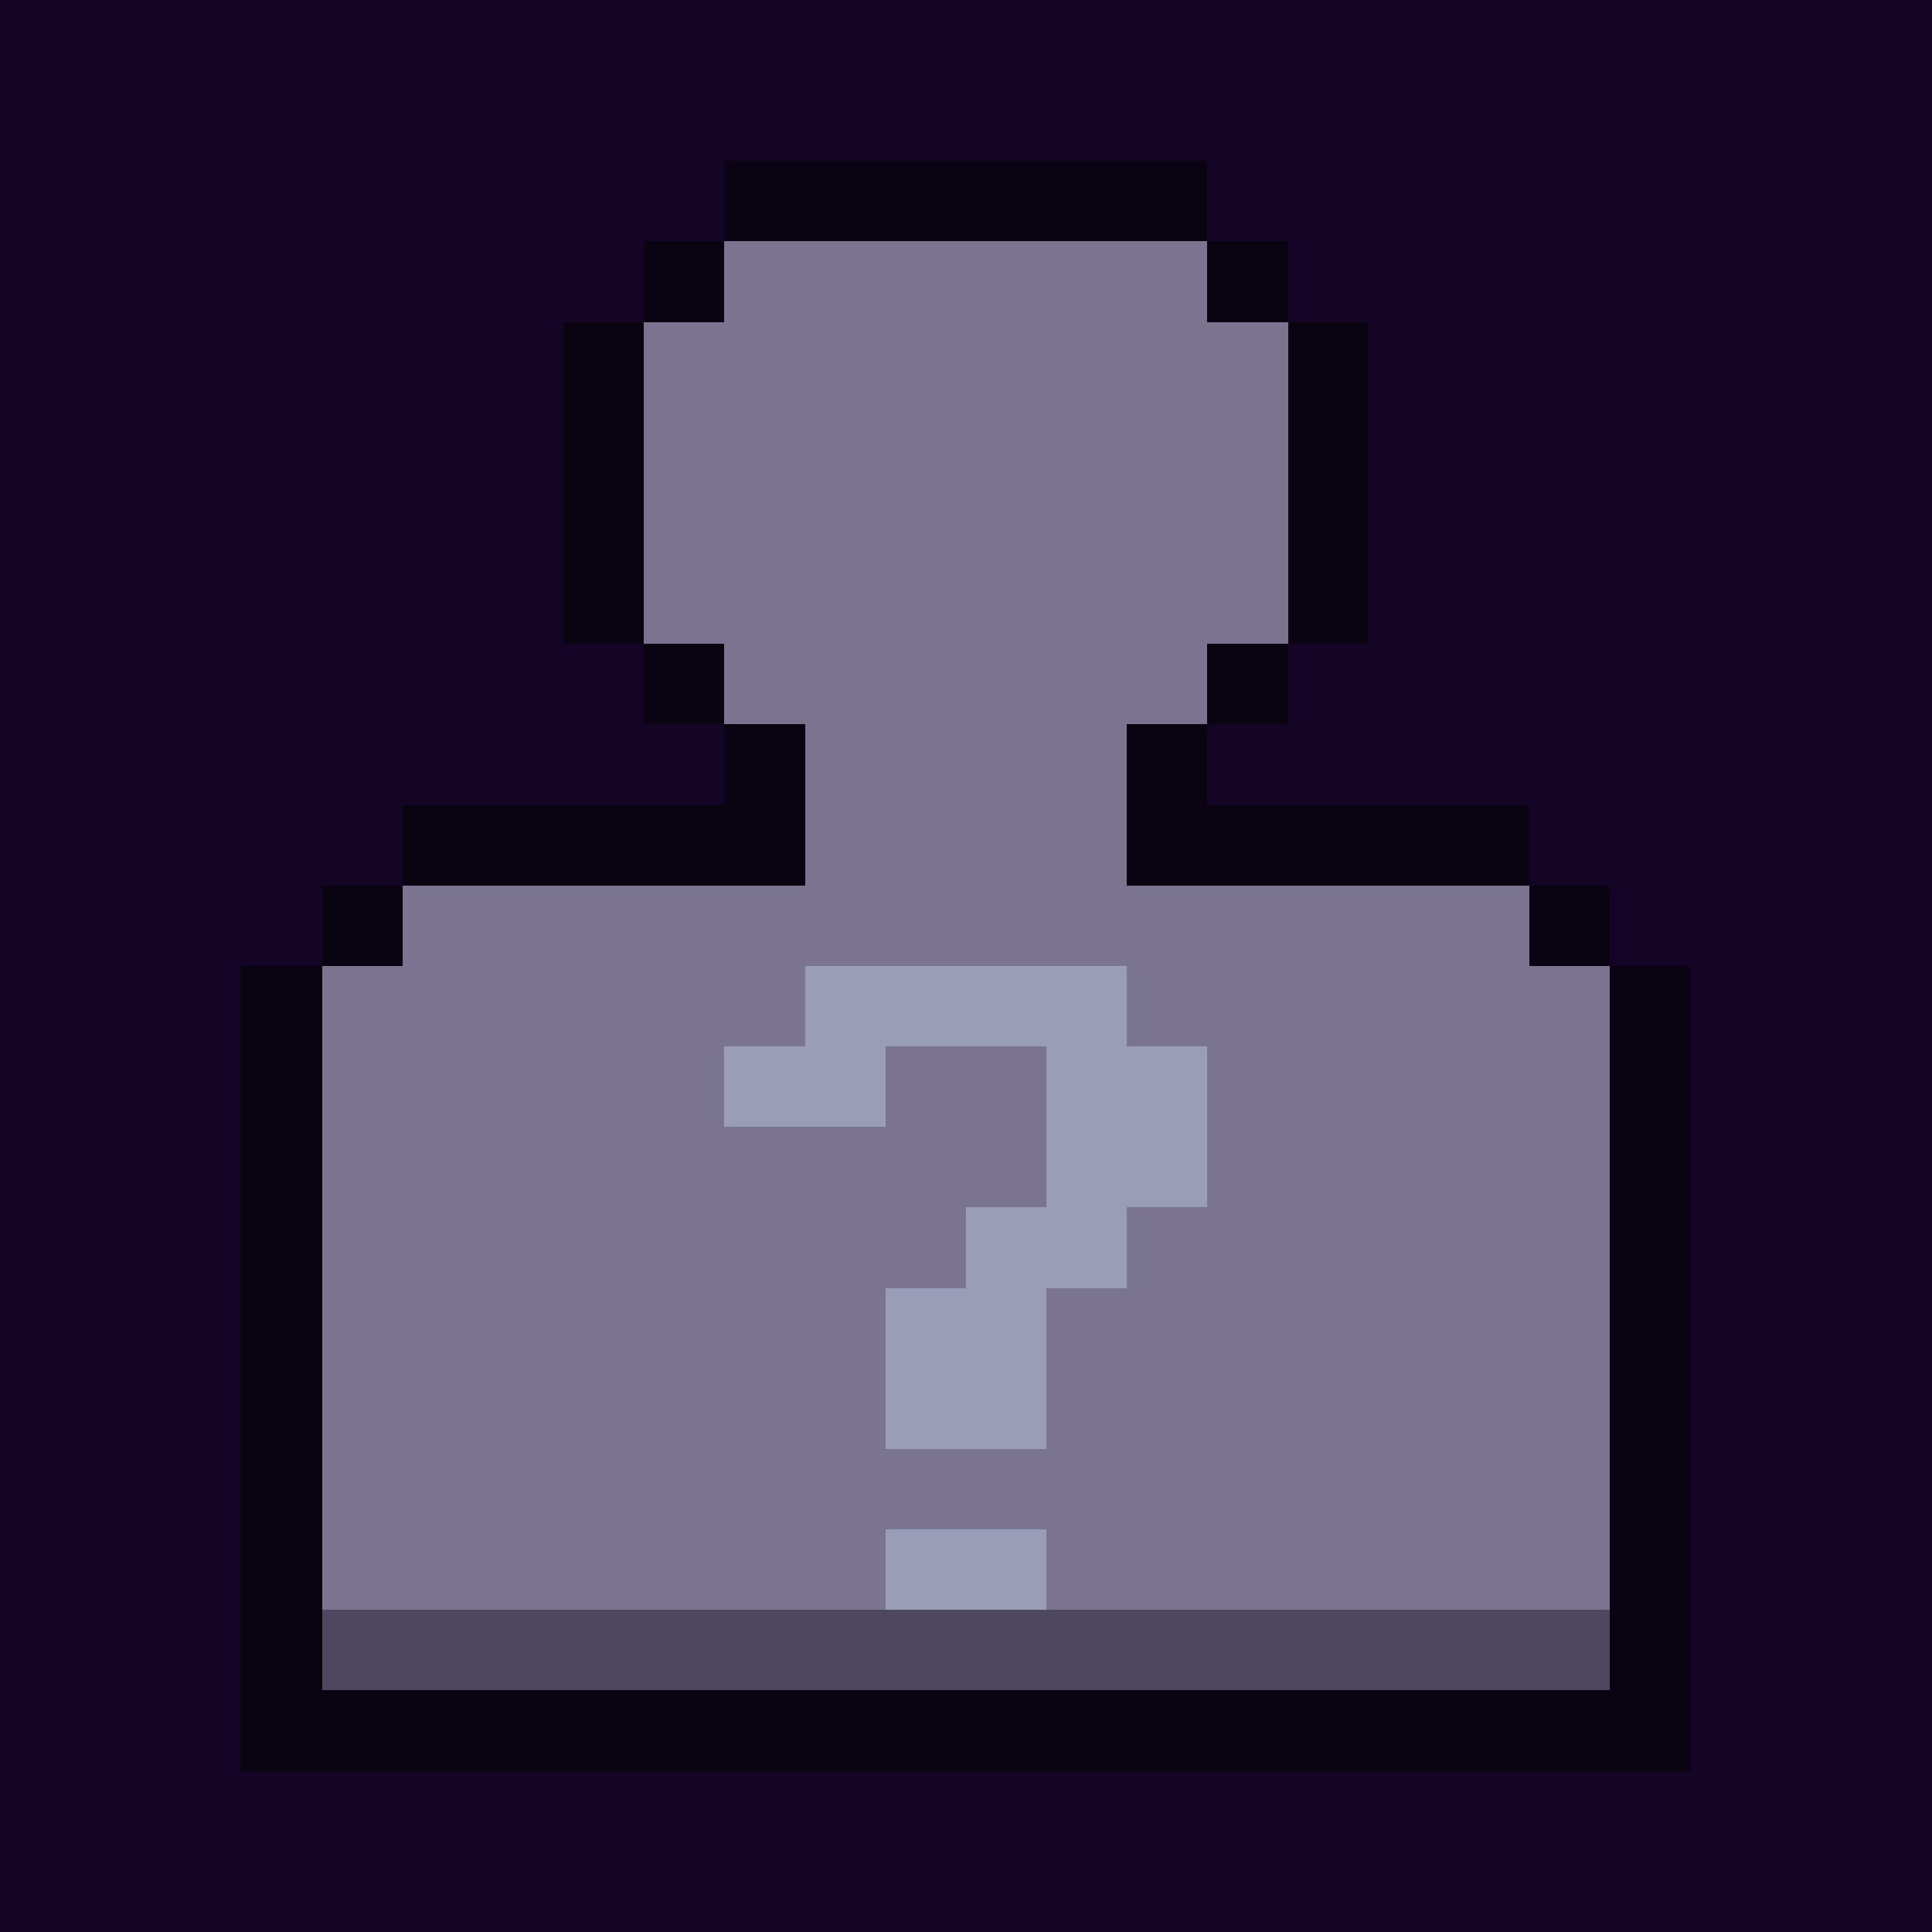
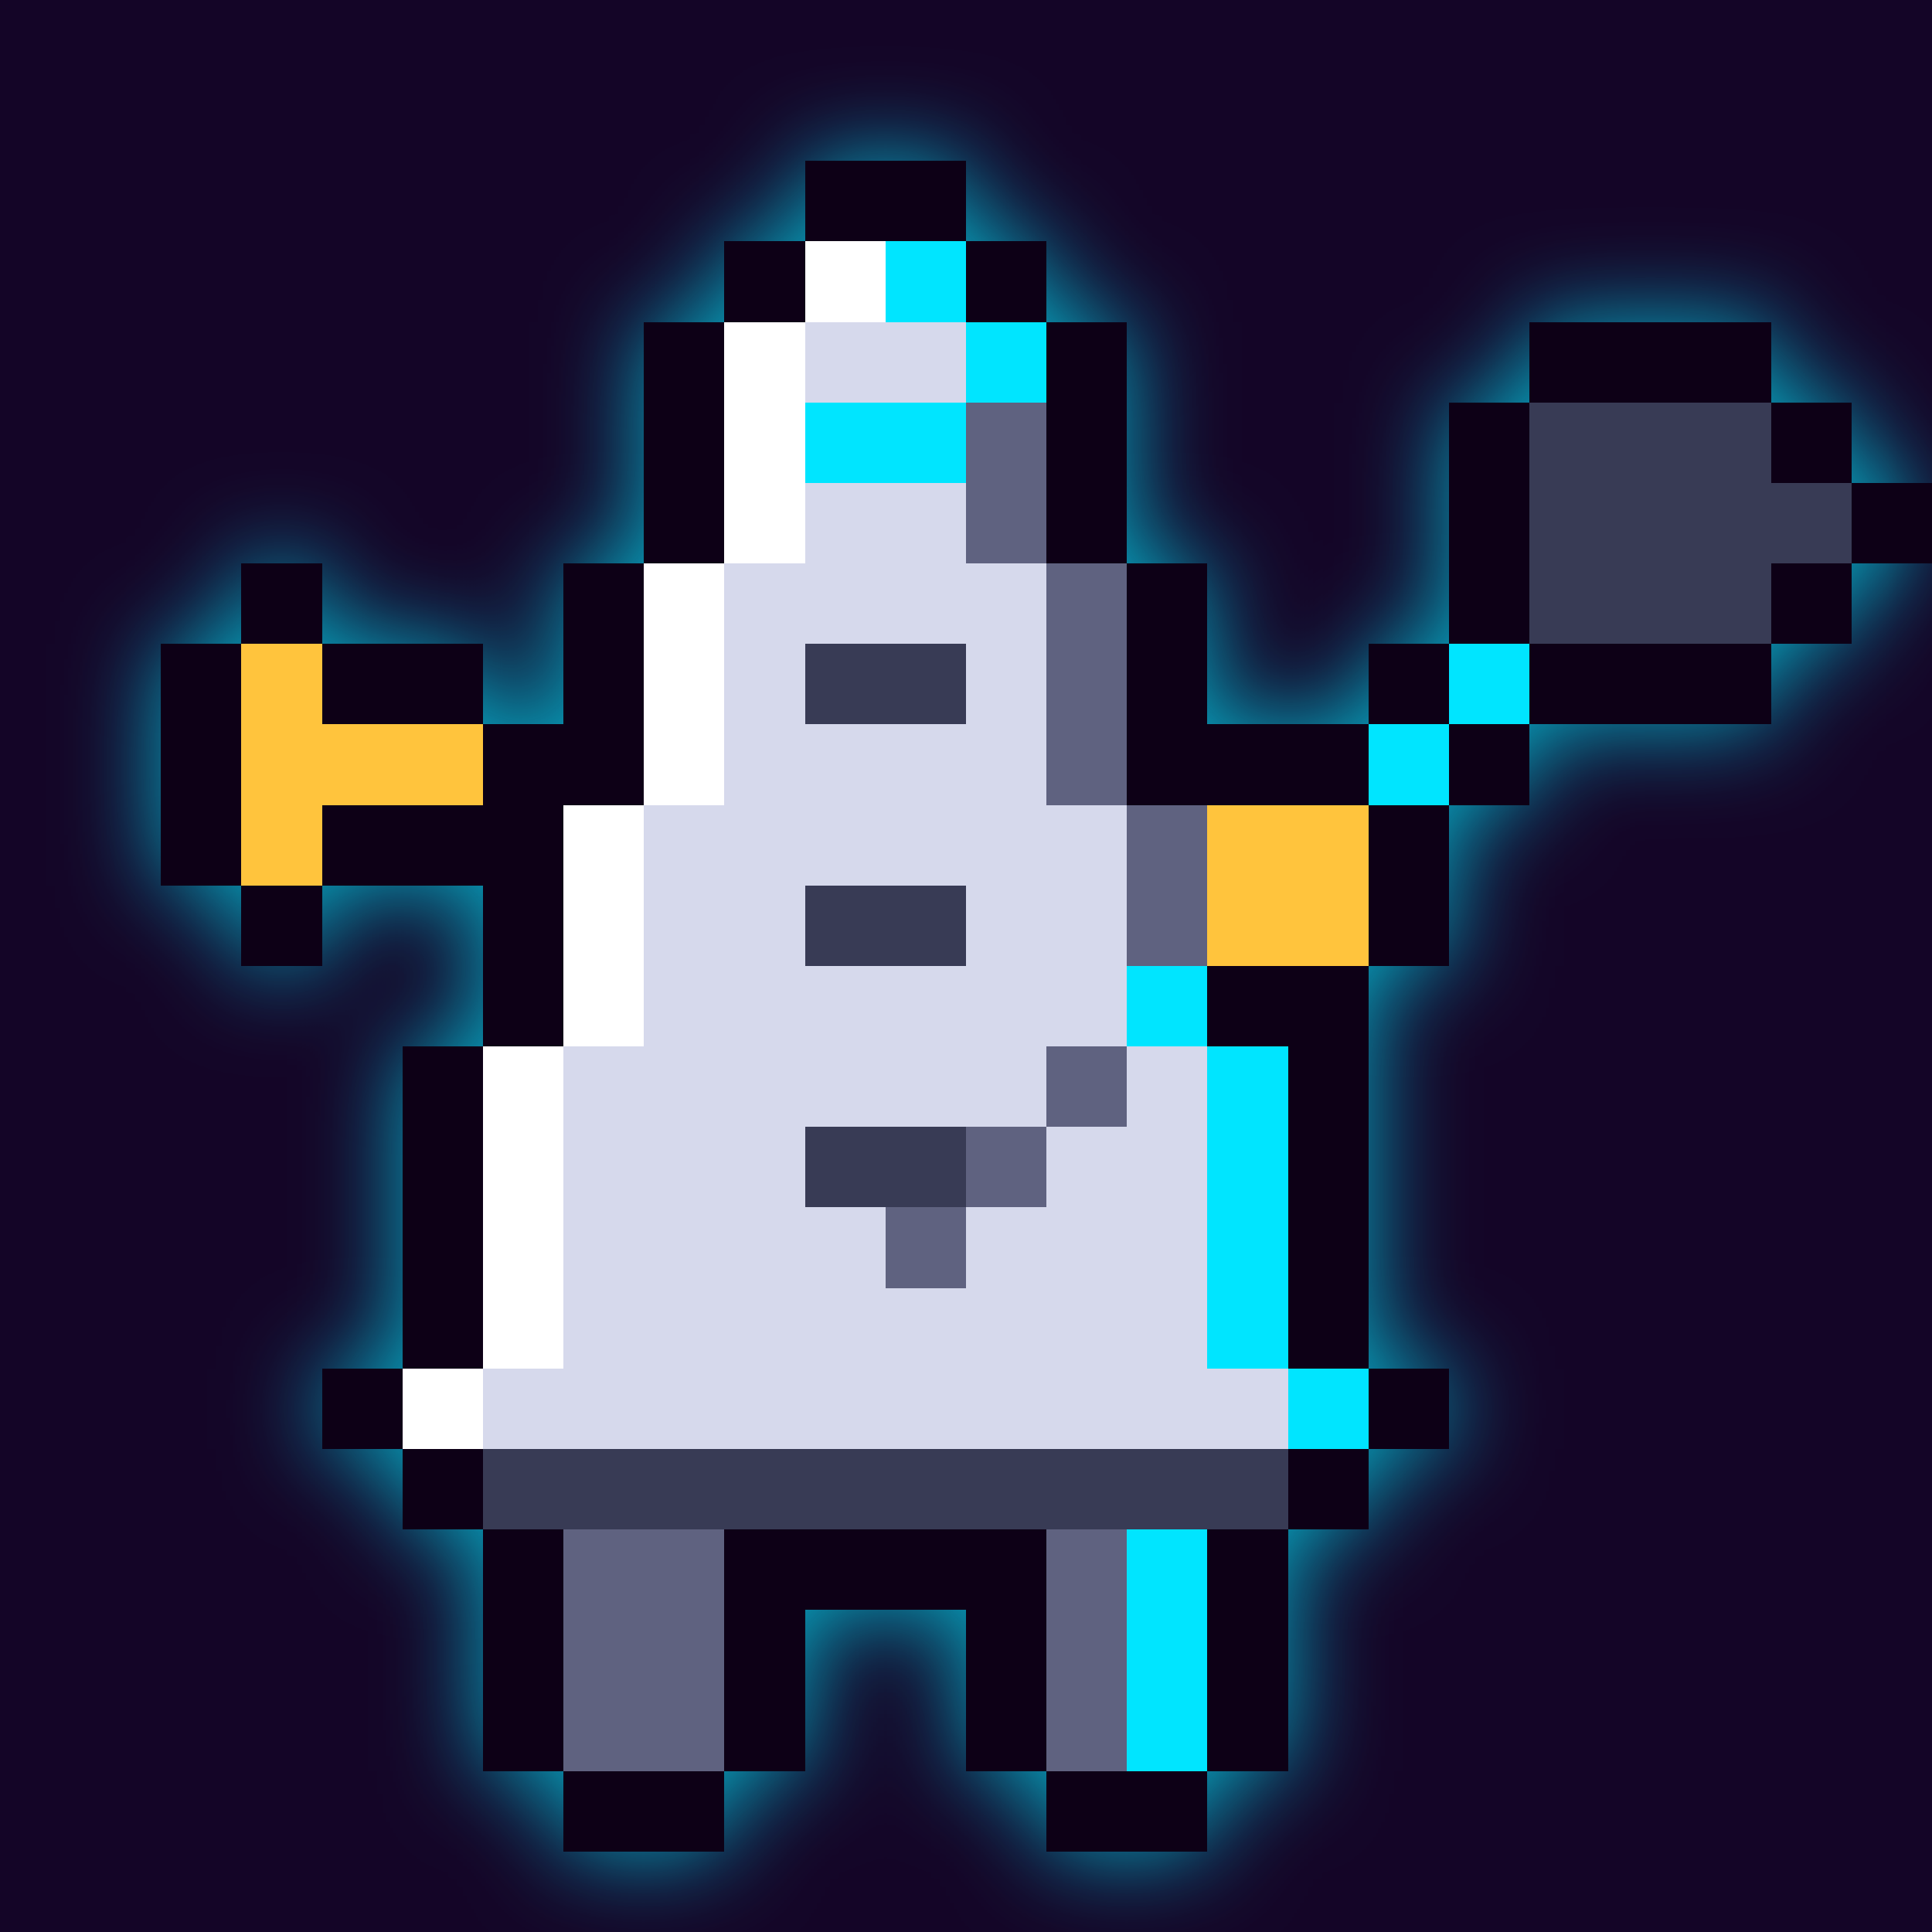
<svg xmlns="http://www.w3.org/2000/svg" width="96" height="96" viewBox="0 0 24 24" shape-rendering="crispEdges">
+   <filter id="glow-sentinel" x="-20%" y="-20%" width="140%" height="140%">
+     <feDropShadow dx="0" dy="0" stdDeviation="0.6" flood-color="#00e5ff" flood-opacity="0.75" />
+   </filter>
  <rect width="24" height="24" fill="#140527" />
-   <path fill="#0a0412" d="M9 2h6v1h-6zM8 3h1v1h-1zM15 3h1v1h-1zM7 4h1v1h-1zM16 4h1v1h-1zM7 5h1v1h-1zM16 5h1v1h-1zM7 6h1v1h-1zM16 6h1v1h-1zM7 7h1v1h-1zM16 7h1v1h-1zM8 8h1v1h-1zM15 8h1v1h-1zM9 9h1v1h-1zM14 9h1v1h-1zM5 10h5v1h-5zM14 10h5v1h-5zM4 11h1v1h-1zM19 11h1v1h-1zM3 12h1v1h-1zM20 12h1v1h-1zM3 13h1v1h-1zM20 13h1v1h-1zM3 14h1v1h-1zM20 14h1v1h-1zM3 15h1v1h-1zM20 15h1v1h-1zM3 16h1v1h-1zM20 16h1v1h-1zM3 17h1v1h-1zM20 17h1v1h-1zM3 18h1v1h-1zM20 18h1v1h-1zM3 19h1v1h-1zM20 19h1v1h-1zM3 20h1v1h-1zM20 20h1v1h-1zM3 21h18v1h-18z" />
-   <path fill="#7a7490" d="M9 3h6v1h-6zM8 4h8v1h-8zM8 5h8v1h-8zM8 6h8v1h-8zM8 7h8v1h-8zM9 8h6v1h-6zM10 9h4v1h-4zM10 10h4v1h-4zM5 11h14v1h-14zM4 12h6v1h-6zM14 12h6v1h-6zM4 13h5v1h-5zM11 13h2v1h-2zM15 13h5v1h-5zM4 14h9v1h-9zM15 14h5v1h-5zM4 15h8v1h-8zM14 15h6v1h-6zM4 16h7v1h-7zM13 16h7v1h-7zM4 17h7v1h-7zM13 17h7v1h-7zM4 18h16v1h-16zM4 19h7v1h-7zM13 19h7v1h-7z" />
-   <path fill="#9a9db8" d="M10 12h4v1h-4zM9 13h2v1h-2zM13 13h2v1h-2zM13 14h2v1h-2zM12 15h2v1h-2zM11 16h2v1h-2zM11 17h2v1h-2zM11 19h2v1h-2z" />
-   <path fill="#4d4860" d="M4 20h16v1h-16z" />
+   <g filter="url(#glow-sentinel)">
+     <path fill="#0a0412" d="M10 2h2v1h-2zM9 3h1v1h-1zM12 3h1v1h-1zM8 4h1v1h-1zM13 4h1v1h-1zM19 4h3v1h-3zM8 5h1v1h-1zM13 5h1v1h-1zM18 5h1v1h-1zM22 5h1v1h-1zM8 6h1v1h-1zM13 6h1v1h-1zM18 6h1v1h-1zM23 6h1v1h-1zM3 7h1v1h-1zM7 7h1v1h-1zM14 7h1v1h-1zM18 7h1v1h-1zM22 7h1v1h-1zM2 8h1v1h-1zM4 8h2v1h-2zM7 8h1v1h-1zM14 8h1v1h-1zM17 8h1v1h-1zM19 8h3v1h-3zM2 9h1v1h-1zM6 9h2v1h-2zM14 9h3v1h-3zM18 9h1v1h-1zM2 10h1v1h-1zM4 10h3v1h-3zM17 10h1v1h-1zM3 11h1v1h-1zM6 11h1v1h-1zM17 11h1v1h-1zM6 12h1v1h-1zM15 12h2v1h-2zM5 13h1v1h-1zM16 13h1v1h-1zM5 14h1v1h-1zM16 14h1v1h-1zM5 15h1v1h-1zM16 15h1v1h-1zM5 16h1v1h-1zM16 16h1v1h-1zM4 17h1v1h-1zM17 17h1v1h-1zM5 18h1v1h-1zM16 18h1v1h-1zM6 19h1v1h-1zM9 19h4v1h-4zM15 19h1v1h-1zM6 20h1v1h-1zM9 20h1v1h-1zM12 20h1v1h-1zM15 20h1v1h-1zM6 21h1v1h-1zM9 21h1v1h-1zM12 21h1v1h-1zM15 21h1v1h-1zM7 22h2v1h-2zM13 22h2v1h-2z" />
+     <path fill="#ffffff" d="M10 3h1v1h-1zM9 4h1v1h-1zM9 5h1v1h-1zM9 6h1v1h-1zM8 7h1v1h-1zM8 8h1v1h-1zM8 9h1v1h-1zM7 10h1v1h-1zM7 11h1v1h-1zM7 12h1v1h-1zM6 13h1v1h-1zM6 14h1v1h-1zM6 15h1v1h-1zM6 16h1v1h-1zM5 17h1v1h-1z" />
+     <path fill="#00e5ff" d="M11 3h1v1h-1zM12 4h1v1h-1zM10 5h2v1h-2zM18 8h1v1h-1zM17 9h1v1h-1zM14 12h1v1h-1zM15 13h1v1h-1zM15 14h1v1h-1zM15 15h1v1h-1zM15 16h1v1h-1zM16 17h1v1h-1zM14 19h1v1h-1zM14 20h1v1h-1zM14 21h1v1h-1z" />
+     <path fill="#d6d9ec" d="M10 4h2v1h-2zM10 6h2v1h-2zM9 7h4v1h-4zM9 8h1v1h-1zM12 8h1v1h-1zM9 9h4v1h-4zM8 10h6v1h-6zM8 11h2v1h-2zM12 11h2v1h-2zM8 12h6v1h-6zM7 13h6v1h-6zM14 13h1v1h-1zM7 14h3v1h-3zM13 14h2v1h-2zM7 15h4v1h-4zM12 15h3v1h-3zM7 16h8v1h-8zM6 17h10v1h-10z" />
+     <path fill="#5f6280" d="M12 5h1v1h-1zM12 6h1v1h-1zM13 7h1v1h-1zM13 8h1v1h-1zM13 9h1v1h-1zM14 10h1v1h-1zM14 11h1v1h-1zM13 13h1v1h-1zM12 14h1v1h-1zM11 15h1v1h-1zM7 19h2v1h-2zM13 19h1v1h-1zM7 20h2v1h-2zM13 20h1v1h-1zM7 21h2v1h-2zM13 21h1v1h-1z" />
+     <path fill="#383a54" d="M19 5h3v1h-3zM19 6h4v1h-4zM19 7h3v1h-3zM10 8h2v1h-2zM10 11h2v1h-2zM10 14h2v1h-2zM6 18h10v1h-10z" />
+     <path fill="#ffc43d" d="M3 8h1v1h-1zM3 9h3v1h-3zM3 10h1v1h-1zM15 10h2v1h-2zM15 11h2v1h-2z" />
+   </g>
</svg>
